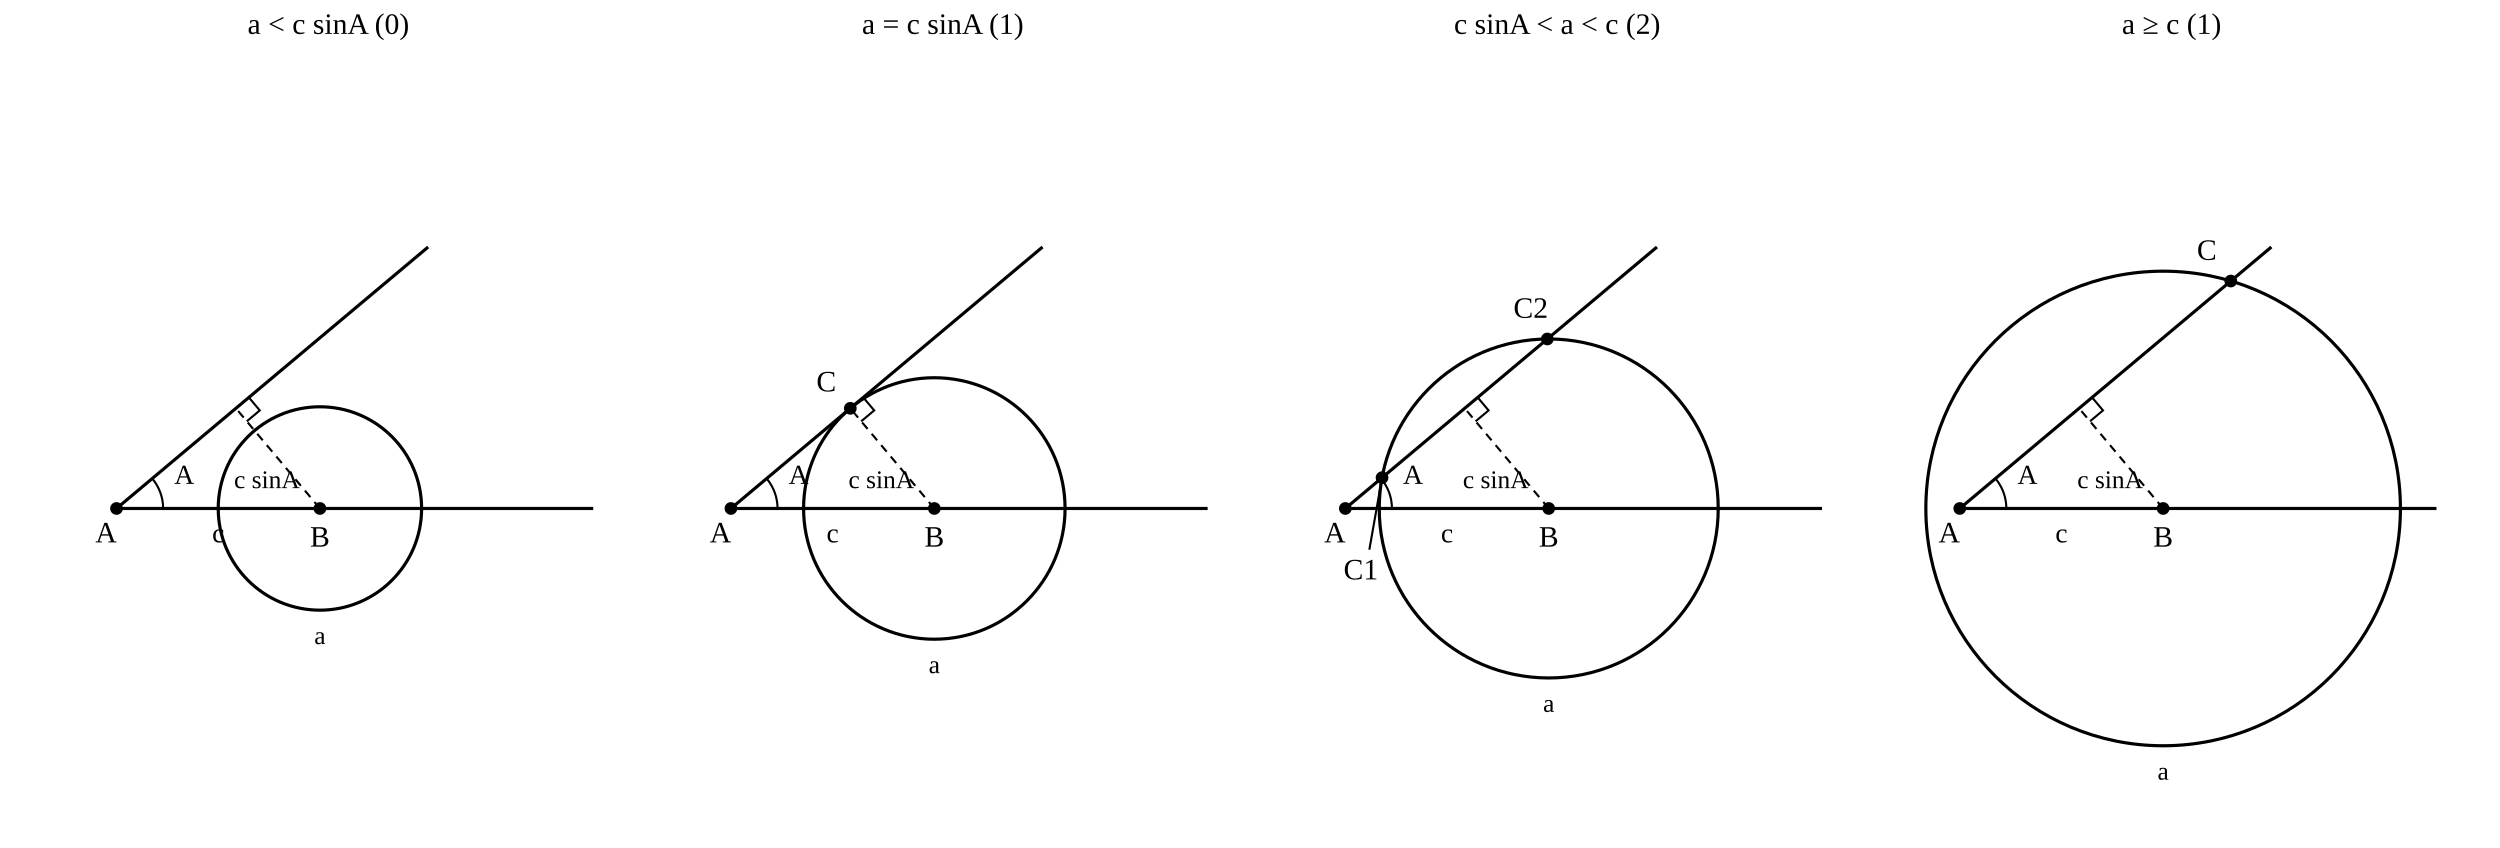
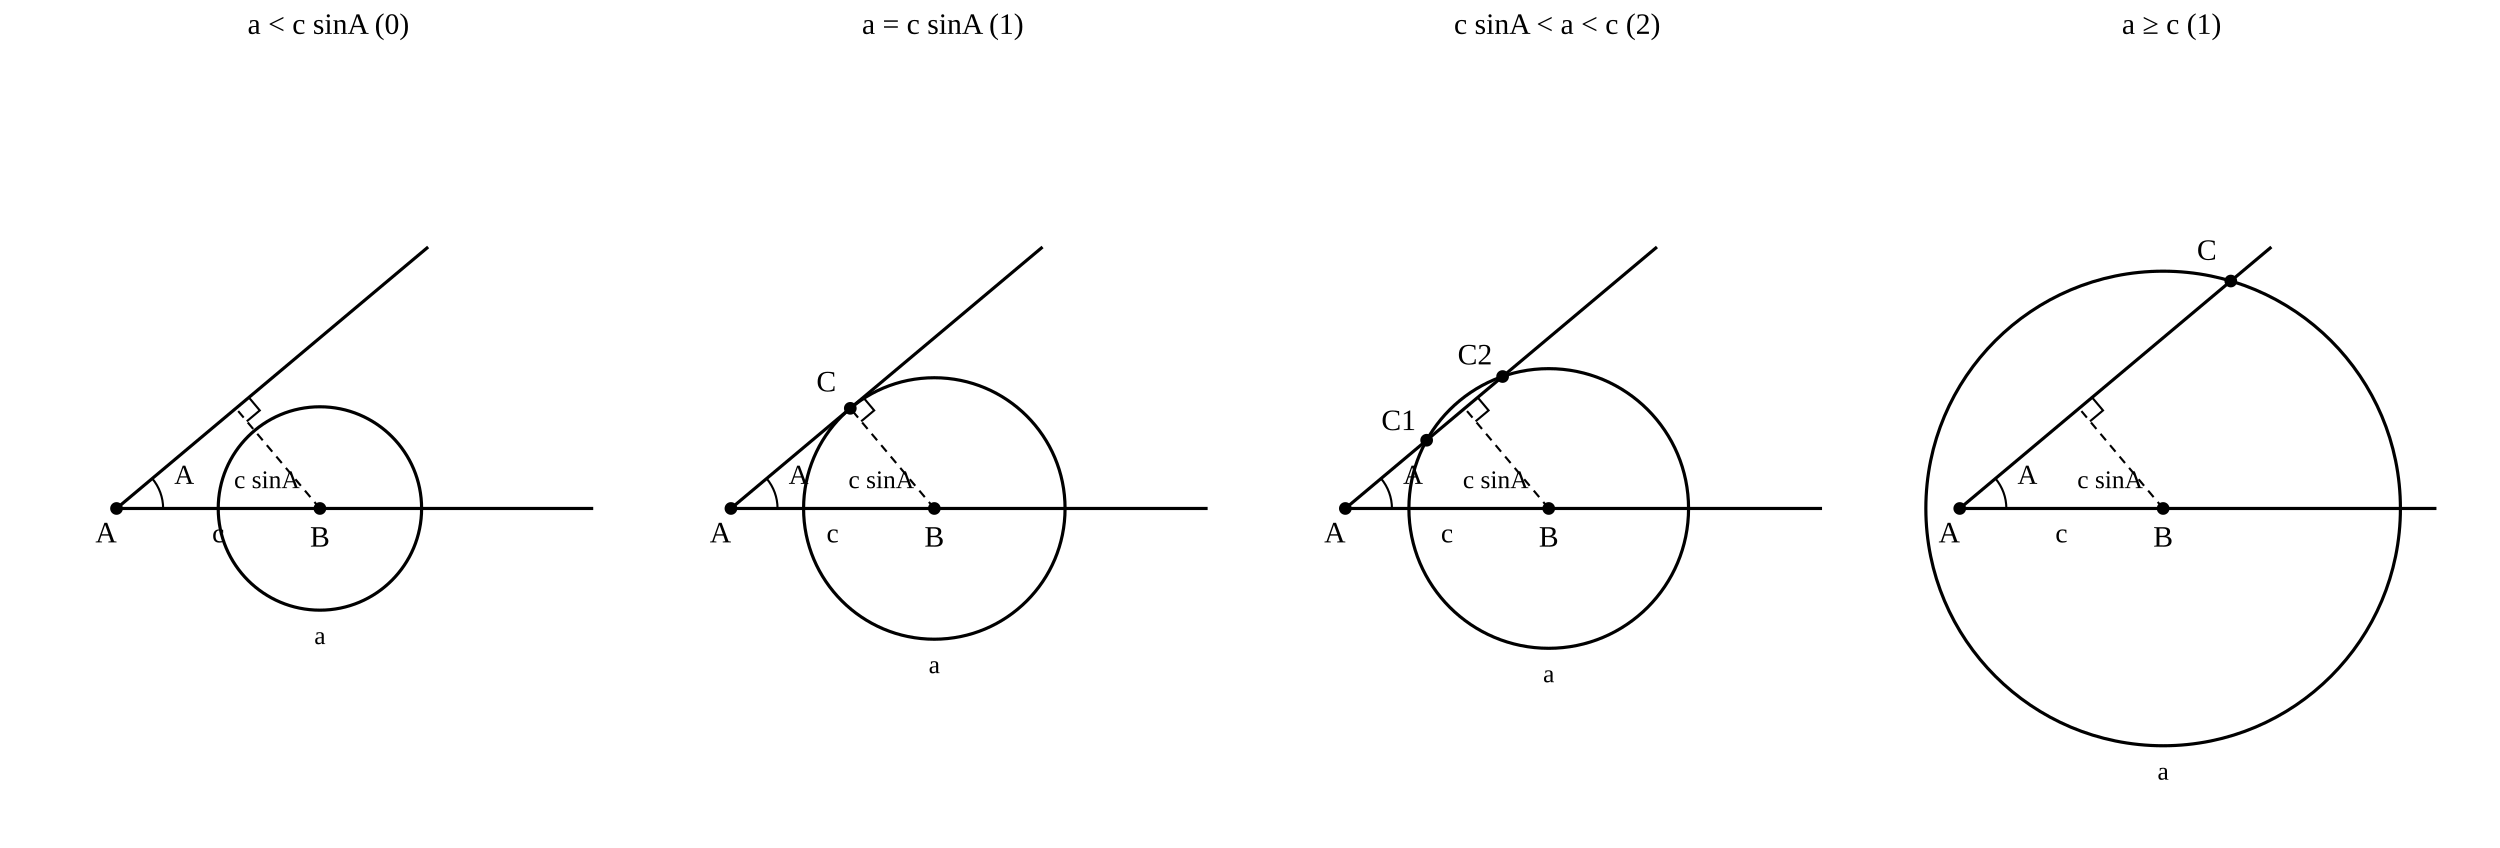
- <svg xmlns="http://www.w3.org/2000/svg" viewBox="0 0 1180 400" role="img" aria-label="正弦定理でSSA(角A・辺a・辺c)が既知のとき、頂点Bを固定し半径aの円と角Aのもう一方の半直線との交点の個数で三角形の個数が0通り・1通り(直角三角形)・2通り・1通りのいずれになるかを4パネルで示す図">
+ <svg xmlns="http://www.w3.org/2000/svg" viewBox="0 0 1180 400" role="img" aria-label="正弦定理でSSA(角A・辺a・辺c)が既知のとき、頂点Bを固定し半径aの円と角Aのもう一方の半直線との交点の個数で三角形の個数が0通り・1通り(直角三角形)・2通り・1通りのいずれになるかを4パネルで示す図(角Aが鋭角の場合)">
  <text x="155.0" y="16" font-size="14" text-anchor="middle" fill="currentColor">a &lt; c sinA  (0)</text>
  <line x1="55.00" y1="240.00" x2="280.00" y2="240.00" stroke="currentColor" stroke-width="1.5" />
  <line x1="55.00" y1="240.00" x2="202.08" y2="116.58" stroke="currentColor" stroke-width="1.5" />
  <path d="M77.00,240.00 A22,22 0 0 0 71.85,225.86" fill="none" stroke="currentColor" stroke-width="1" />
  <text x="86.95" y="228.37" font-size="13" text-anchor="middle" fill="currentColor">A</text>
  <line x1="151.00" y1="240.00" x2="111.34" y2="192.73" stroke="currentColor" stroke-width="1" stroke-dasharray="4 3" />
  <path d="M117.46,187.59 L122.61,193.72 L116.48,198.86" fill="none" stroke="currentColor" stroke-width="1" />
  <circle cx="151.00" cy="240.00" r="48.00" fill="none" stroke="currentColor" stroke-width="1.5" />
  <circle cx="55.00" cy="240.00" r="3" fill="currentColor" />
  <circle cx="151.00" cy="240.00" r="3" fill="currentColor" />
  <text x="45.00" y="256.00" font-size="14" fill="currentColor">A</text>
  <text x="151.00" y="258.00" font-size="14" text-anchor="middle" fill="currentColor">B</text>
  <text x="103.00" y="256.00" font-size="13" text-anchor="middle" fill="currentColor">c</text>
  <text x="125.97" y="230.39" font-size="12" text-anchor="middle" fill="currentColor">c sinA</text>
  <text x="151.00" y="304.00" font-size="12" text-anchor="middle" fill="currentColor">a</text>
  <text x="445.0" y="16" font-size="14" text-anchor="middle" fill="currentColor">a = c sinA  (1)</text>
  <line x1="345.00" y1="240.00" x2="570.00" y2="240.00" stroke="currentColor" stroke-width="1.5" />
  <line x1="345.00" y1="240.00" x2="492.08" y2="116.58" stroke="currentColor" stroke-width="1.5" />
  <path d="M367.00,240.00 A22,22 0 0 0 361.85,225.86" fill="none" stroke="currentColor" stroke-width="1" />
  <text x="376.95" y="228.37" font-size="13" text-anchor="middle" fill="currentColor">A</text>
  <line x1="441.00" y1="240.00" x2="401.34" y2="192.73" stroke="currentColor" stroke-width="1" stroke-dasharray="4 3" />
  <path d="M407.46,187.59 L412.61,193.72 L406.48,198.86" fill="none" stroke="currentColor" stroke-width="1" />
  <circle cx="441.00" cy="240.00" r="61.71" fill="none" stroke="currentColor" stroke-width="1.5" />
  <circle cx="345.00" cy="240.00" r="3" fill="currentColor" />
  <circle cx="441.00" cy="240.00" r="3" fill="currentColor" />
  <text x="335.00" y="256.00" font-size="14" fill="currentColor">A</text>
  <text x="441.00" y="258.00" font-size="14" text-anchor="middle" fill="currentColor">B</text>
  <text x="393.00" y="256.00" font-size="13" text-anchor="middle" fill="currentColor">c</text>
  <text x="415.97" y="230.39" font-size="12" text-anchor="middle" fill="currentColor">c sinA</text>
  <circle cx="401.34" cy="192.73" r="3" fill="currentColor" />
  <text x="385.34" y="184.73" font-size="14" fill="currentColor">C</text>
  <text x="441.00" y="317.71" font-size="12" text-anchor="middle" fill="currentColor">a</text>
  <text x="735.0" y="16" font-size="14" text-anchor="middle" fill="currentColor">c sinA &lt; a &lt; c  (2)</text>
  <line x1="635.00" y1="240.00" x2="860.00" y2="240.00" stroke="currentColor" stroke-width="1.5" />
  <line x1="635.00" y1="240.00" x2="782.08" y2="116.58" stroke="currentColor" stroke-width="1.5" />
  <path d="M657.00,240.00 A22,22 0 0 0 651.85,225.86" fill="none" stroke="currentColor" stroke-width="1" />
  <text x="666.95" y="228.37" font-size="13" text-anchor="middle" fill="currentColor">A</text>
  <line x1="731.00" y1="240.00" x2="691.34" y2="192.73" stroke="currentColor" stroke-width="1" stroke-dasharray="4 3" />
  <path d="M697.46,187.59 L702.61,193.72 L696.48,198.86" fill="none" stroke="currentColor" stroke-width="1" />
-   <circle cx="731.00" cy="240.00" r="80.00" fill="none" stroke="currentColor" stroke-width="1.5" />
+   <circle cx="731.00" cy="240.00" r="66.00" fill="none" stroke="currentColor" stroke-width="1.5" />
  <circle cx="635.00" cy="240.00" r="3" fill="currentColor" />
  <circle cx="731.00" cy="240.00" r="3" fill="currentColor" />
  <text x="625.00" y="256.00" font-size="14" fill="currentColor">A</text>
  <text x="731.00" y="258.00" font-size="14" text-anchor="middle" fill="currentColor">B</text>
  <text x="683.00" y="256.00" font-size="13" text-anchor="middle" fill="currentColor">c</text>
  <text x="705.97" y="230.39" font-size="12" text-anchor="middle" fill="currentColor">c sinA</text>
-   <circle cx="652.33" cy="225.46" r="3" fill="currentColor" />
-   <line x1="652.33" y1="225.46" x2="646.33" y2="259.46" stroke="currentColor" stroke-width="1" />
-   <text x="642.33" y="273.46" font-size="14" text-anchor="middle" fill="currentColor">C1</text>
-   <circle cx="730.34" cy="160.00" r="3" fill="currentColor" />
-   <text x="714.34" y="150.00" font-size="14" fill="currentColor">C2</text>
-   <text x="731.00" y="336.00" font-size="12" text-anchor="middle" fill="currentColor">a</text>
+   <circle cx="673.38" cy="207.79" r="3" fill="currentColor" />
+   <text x="652.00" y="203.00" font-size="14" fill="currentColor">C1</text>
+   <circle cx="709.23" cy="177.72" r="3" fill="currentColor" />
+   <text x="688.00" y="172.00" font-size="14" fill="currentColor">C2</text>
+   <text x="731.00" y="322.00" font-size="12" text-anchor="middle" fill="currentColor">a</text>
  <text x="1025.0" y="16" font-size="14" text-anchor="middle" fill="currentColor">a ≥ c  (1)</text>
  <line x1="925.00" y1="240.00" x2="1150.00" y2="240.00" stroke="currentColor" stroke-width="1.5" />
  <line x1="925.00" y1="240.00" x2="1072.08" y2="116.58" stroke="currentColor" stroke-width="1.5" />
  <path d="M947.00,240.00 A22,22 0 0 0 941.85,225.86" fill="none" stroke="currentColor" stroke-width="1" />
  <text x="956.95" y="228.37" font-size="13" text-anchor="middle" fill="currentColor">A</text>
  <line x1="1021.00" y1="240.00" x2="981.34" y2="192.73" stroke="currentColor" stroke-width="1" stroke-dasharray="4 3" />
  <path d="M987.46,187.59 L992.61,193.72 L986.48,198.86" fill="none" stroke="currentColor" stroke-width="1" />
  <circle cx="1021.00" cy="240.00" r="112.00" fill="none" stroke="currentColor" stroke-width="1.5" />
  <circle cx="925.00" cy="240.00" r="3" fill="currentColor" />
  <circle cx="1021.00" cy="240.00" r="3" fill="currentColor" />
  <text x="915.00" y="256.00" font-size="14" fill="currentColor">A</text>
  <text x="1021.00" y="258.00" font-size="14" text-anchor="middle" fill="currentColor">B</text>
  <text x="973.00" y="256.00" font-size="13" text-anchor="middle" fill="currentColor">c</text>
  <text x="995.97" y="230.39" font-size="12" text-anchor="middle" fill="currentColor">c sinA</text>
  <circle cx="1052.94" cy="132.65" r="3" fill="currentColor" />
  <text x="1036.94" y="122.65" font-size="14" fill="currentColor">C</text>
  <text x="1021.00" y="368.00" font-size="12" text-anchor="middle" fill="currentColor">a</text>
</svg>
